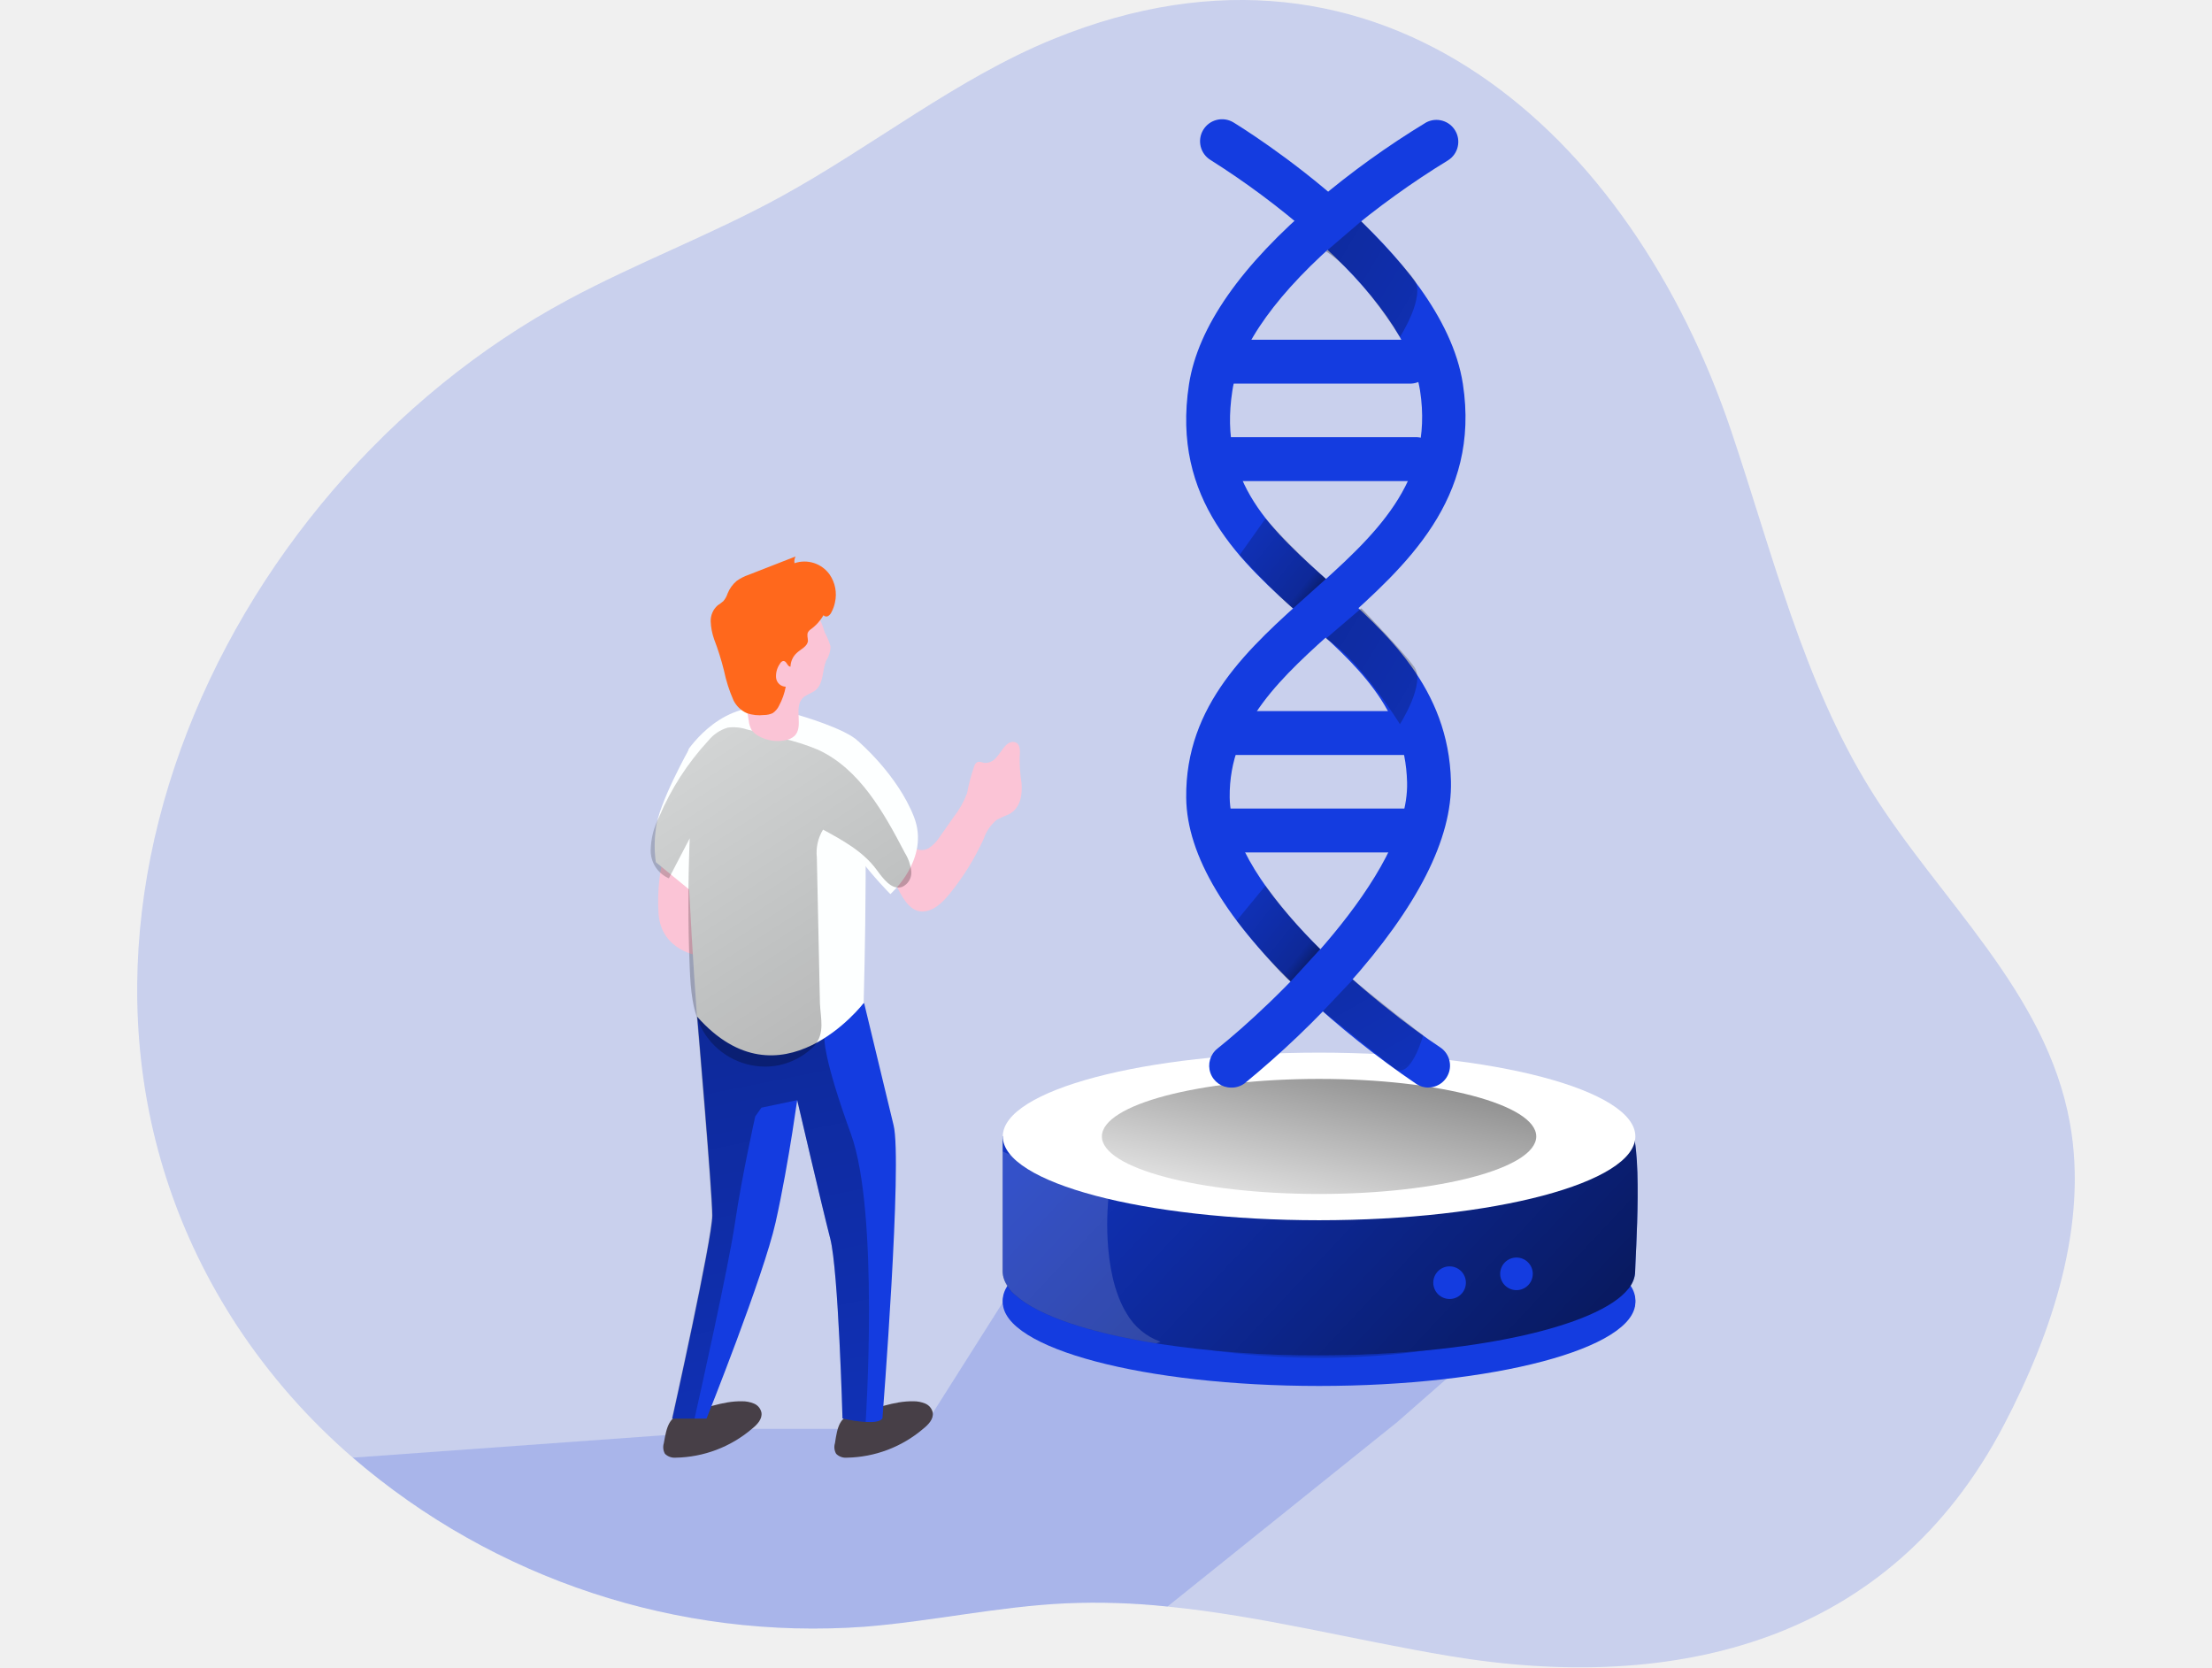
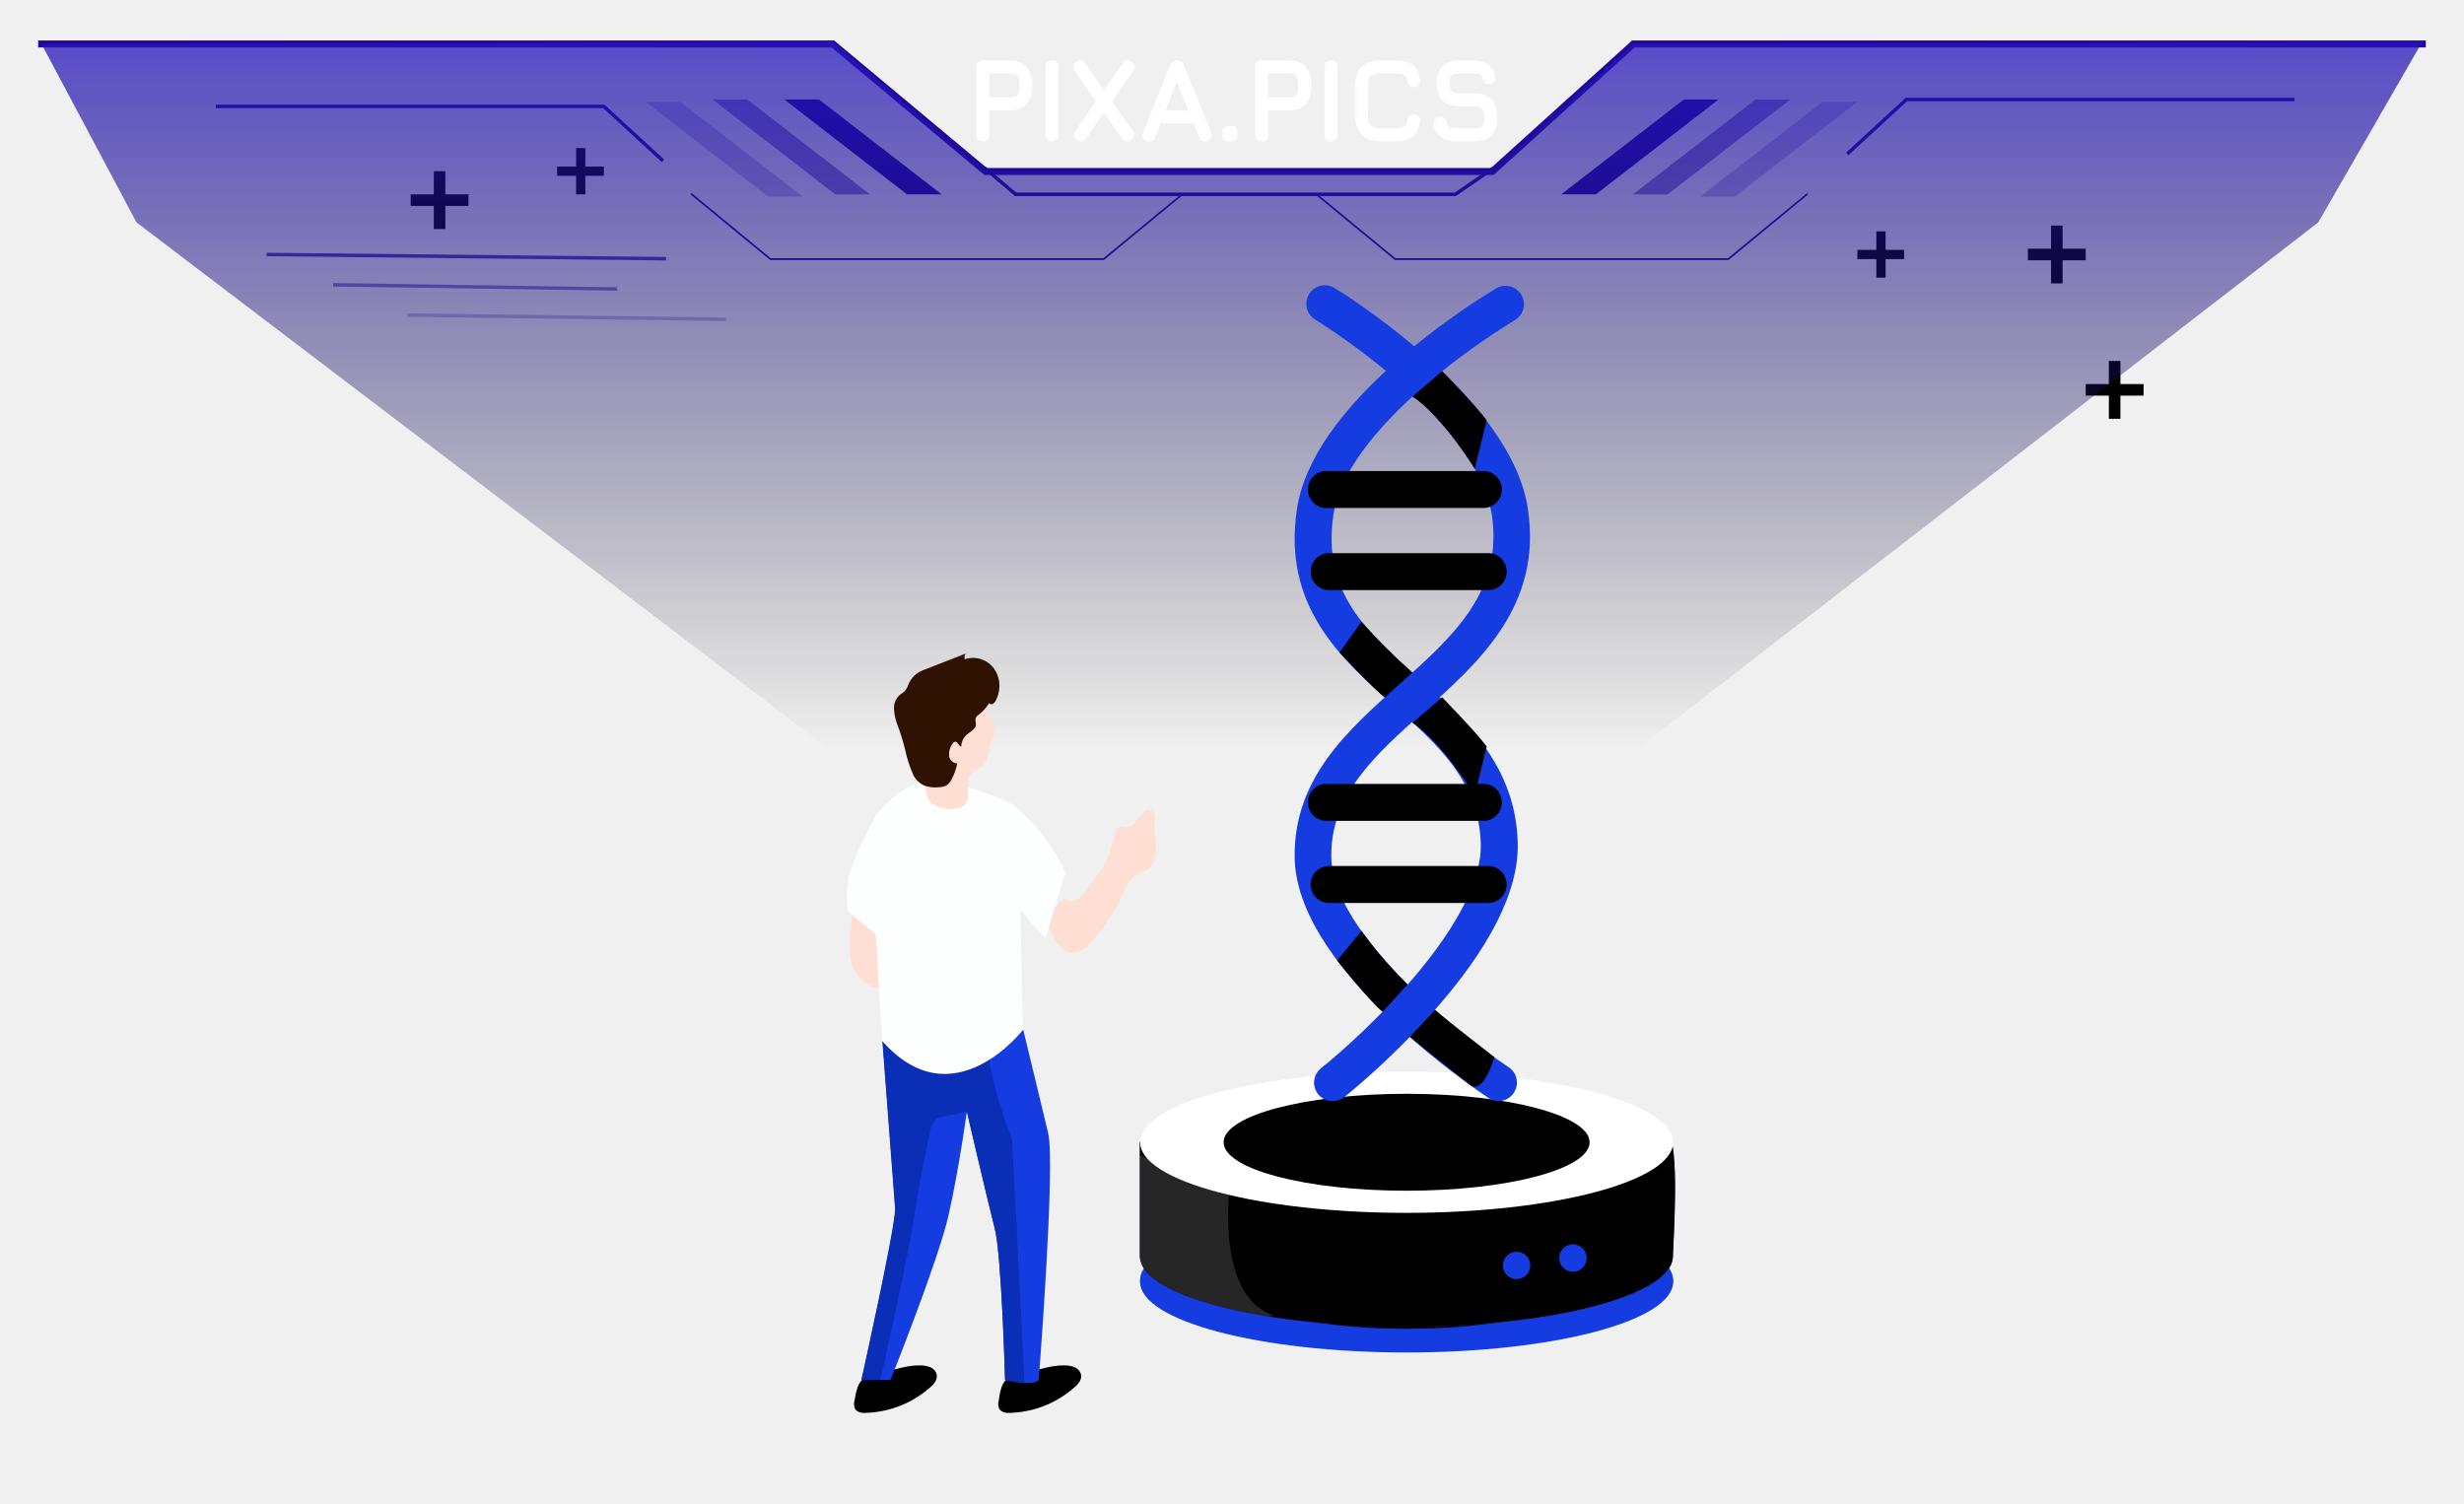
- <svg xmlns="http://www.w3.org/2000/svg" xmlns:xlink="http://www.w3.org/1999/xlink" viewBox="0 0 256.67 220.85" width="406" height="306">
+ <svg xmlns="http://www.w3.org/2000/svg" viewBox="0 0 1065 650" width="1420" height="866.667">
+   <style>.B{fill:#143ce0}.C{stroke-miterlimit:3}.D{stroke:#20079d}.E{stroke-linecap:square}.F{stroke-width:2}</style>
  <defs>
-     <linearGradient id="A" x1="90.18" y1="88.94" x2="129.11" y2="282.42" gradientUnits="userSpaceOnUse">
-       <stop offset=".01" />
-       <stop offset=".13" stop-opacity=".69" />
-       <stop offset=".25" stop-opacity=".32" />
-       <stop offset="1" stop-opacity="0" />
+     <clipPath id="A">
+       <path d="M0 0h1065v650H0z" />
+     </clipPath>
+   </defs>
+   <g clip-path="url(#A)">
+     <mask id="B" x="-200%" y="-200%" width="400%" height="400%">
+       <path d="M-2130-1300h4260v2600h-4260z" fill="#fff" />
+       <path d="M545.34 60.368h0 0q-2.053 0-2.053-2.078h0V28.904h0q0-2.078 2.053-2.078h0 11.438 0q4.473 0 6.856 2.412h0 0q2.383 2.411 2.383 6.938h0v1.484h0q0 4.527-2.383 6.939h0 0q-2.383 2.411-6.856 2.411h0-9.385v11.28h0q0 2.078-2.053 2.078zm2.053-29.387v11.874h9.385 0q2.786 0 3.96-1.188h0 0q1.173-1.187 1.173-4.007h0v-1.484h0q0-2.795-1.173-3.995h0 0q-1.174-1.2-3.96-1.2h0-9.385zm27.911 29.387h0 0q-1.051 0-1.552-.507h0 0q-.501-.508-.501-1.571h0V28.953h0q0-1.088.501-1.583h0 0q.501-.495 1.552-.495h0 0q1.075 0 1.564.495h0 0q.489.495.489 1.583h0V58.29h0q0 1.063-.489 1.571h0 0q-.489.507-1.564.507zm27.862 0H597.3h0q-5.597 0-8.273-2.709h0 0q-2.676-2.709-2.676-8.373h0V37.907h0q0-5.714 2.664-8.422h0 0q2.664-2.709 8.236-2.659h0 5.915 0q4.594 0 7.014 1.917h0 0q2.419 1.917 2.81 6.048h0 0q.147 1.039-.391 1.583h0 0q-.537.544-1.564.544h0 0q-1.857 0-2.15-2.078h0 0q-.245-2.275-1.552-3.067h0 0q-1.308-.792-4.167-.792h0-5.915 0q-2.591-.024-4.069.594h0 0q-1.479.618-2.102 2.14h0 0q-.623 1.521-.623 4.192h0v11.379h0q0 2.647.623 4.156h0 0q.623 1.508 2.114 2.139h0 0q1.491.631 4.106.631h0 5.866 0q2.859 0 4.167-.804h0 0q1.307-.804 1.552-3.055h0 0q.293-2.078 2.15-2.078h0 0q1.027 0 1.564.545h0 0q.538.544.391 1.583h0 0q-.391 4.155-2.81 6.06h0 0q-2.42 1.905-7.014 1.905h0zm33.702 0h-7.038 0q-4.18 0-6.514-1.707h0 0q-2.334-1.707-2.92-5.269h0 0q-.098-1.088.44-1.632h0 0q.537-.545 1.564-.545h0 0q1.026 0 1.503.495h0 0q.476.495.648 1.534h0 0q.366 1.706 1.576 2.337h0 0q1.21.631 3.703.631h0 7.038 0q3.153 0 4.29-1.15h0 0q1.136-1.15 1.136-4.292h0 0q0-3.191-1.173-4.366h0 0q-1.173-1.175-4.253-1.175h0-6.061 0q-4.619 0-6.855-2.288h0 0q-2.236-2.288-2.236-6.963h0 0q0-4.65 2.211-6.901h0 0q2.212-2.251 6.831-2.251h0 5.817 0q3.886 0 6.098 1.608h0 0q2.212 1.607 2.798 4.922h0 0q.147 1.064-.391 1.62h0 0q-.537.557-1.613.557h0 0q-.977 0-1.466-.52h0 0q-.489-.519-.636-1.508h0 0q-.391-1.46-1.49-1.992h0 0q-1.1-.532-3.3-.532h0-5.817 0q-2.932 0-3.934 1.052h0 0q-1.003 1.051-1.003 3.945h0 0q0 2.919 1.027 4.007h0 0q1.026 1.089 3.959 1.089h0 6.061 0q4.815 0 7.173 2.374h0 0q2.359 2.375 2.359 7.322h0 0q0 4.923-2.346 7.26h0 0q-2.347 2.338-7.186 2.338h0zm-212.115 0h0 0q-2.053 0-2.053-2.078h0V28.904h0q0-2.078 2.053-2.078h0 11.438 0q4.472 0 6.855 2.412h0 0q2.383 2.411 2.383 6.938h0v1.484h0q0 4.527-2.383 6.939h0 0q-2.383 2.411-6.855 2.411h0-9.385v11.28h0q0 2.078-2.053 2.078zm2.053-29.387v11.874h9.385 0q2.786 0 3.959-1.188h0 0q1.173-1.187 1.173-4.007h0v-1.484h0q0-2.795-1.173-3.995h0 0q-1.173-1.2-3.959-1.2h0-9.385zm27.911 29.387h0 0q-1.051 0-1.552-.507h0 0q-.501-.508-.501-1.571h0V28.953h0q0-1.088.501-1.583h0 0q.501-.495 1.552-.495h0 0q1.075 0 1.564.495h0 0q.488.495.488 1.583h0V58.29h0q0 1.063-.488 1.571h0 0q-.489.507-1.564.507zm11.34-.446h0 0q-1.638-1.137-.489-2.918h0l8.945-13.358-9.434-13.456h0q-1.1-1.633.538-2.919h0 0q1.686-1.163 2.835.544h0l8.749 12.418L486 27.815h0q1.271-1.657 2.835-.445h0 0q1.662 1.237.489 2.869h0l-9.63 13.556 9.239 13.159h0q1.148 1.707-.538 2.968h0 0q-1.686 1.163-2.835-.544h0l-8.505-12.12-8.114 12.17h0q-1.125 1.607-2.884.494zm29.914.248h0 0q-1.955-.767-1.173-2.721h0l11.634-28.991h0q.733-1.632 2.297-1.632h0 .098 0q1.588.074 2.151 1.632h0l11.829 28.991h0q.782 1.954-1.125 2.721h0 0q-1.93.767-2.688-1.138h0l-2.64-6.481h-15.226l-2.517 6.481h0q-.758 1.929-2.64 1.138zm12.611-26.764l-5.841 14.989h11.927l-6.086-14.989zm23.658 26.962h-1.173 0q-1.955 0-1.955-1.979h0v-1.237h0q0-1.929 1.955-1.929h0 1.173 0q1.858 0 1.858 1.929h0v1.237h0q0 1.979-1.858 1.979h0z" />
+     </mask>
+     <path d="M545.34 60.368h0 0q-2.053 0-2.053-2.078h0V28.904h0q0-2.078 2.053-2.078h0 11.438 0q4.473 0 6.856 2.412h0 0q2.383 2.411 2.383 6.938h0v1.484h0q0 4.527-2.383 6.939h0 0q-2.383 2.411-6.856 2.411h0-9.385v11.28h0q0 2.078-2.053 2.078zm2.053-29.387v11.874h9.385 0q2.786 0 3.96-1.188h0 0q1.173-1.187 1.173-4.007h0v-1.484h0q0-2.795-1.173-3.995h0 0q-1.174-1.2-3.96-1.2h0-9.385zm27.911 29.387h0 0q-1.051 0-1.552-.507h0 0q-.501-.508-.501-1.571h0V28.953h0q0-1.088.501-1.583h0 0q.501-.495 1.552-.495h0 0q1.075 0 1.564.495h0 0q.489.495.489 1.583h0V58.29h0q0 1.063-.489 1.571h0 0q-.489.507-1.564.507zm27.862 0H597.3h0q-5.597 0-8.273-2.709h0 0q-2.676-2.709-2.676-8.373h0V37.907h0q0-5.714 2.664-8.422h0 0q2.664-2.709 8.236-2.659h0 5.915 0q4.594 0 7.014 1.917h0 0q2.419 1.917 2.81 6.048h0 0q.147 1.039-.391 1.583h0 0q-.537.544-1.564.544h0 0q-1.857 0-2.15-2.078h0 0q-.245-2.275-1.552-3.067h0 0q-1.308-.792-4.167-.792h0-5.915 0q-2.591-.024-4.069.594h0 0q-1.479.618-2.102 2.14h0 0q-.623 1.521-.623 4.192h0v11.379h0q0 2.647.623 4.156h0 0q.623 1.508 2.114 2.139h0 0q1.491.631 4.106.631h0 5.866 0q2.859 0 4.167-.804h0 0q1.307-.804 1.552-3.055h0 0q.293-2.078 2.15-2.078h0 0q1.027 0 1.564.545h0 0q.538.544.391 1.583h0 0q-.391 4.155-2.81 6.06h0 0q-2.42 1.905-7.014 1.905h0zm33.702 0h-7.038 0q-4.18 0-6.514-1.707h0 0q-2.334-1.707-2.92-5.269h0 0q-.098-1.088.44-1.632h0 0q.537-.545 1.564-.545h0 0q1.026 0 1.503.495h0 0q.476.495.648 1.534h0 0q.366 1.706 1.576 2.337h0 0q1.21.631 3.703.631h0 7.038 0q3.153 0 4.29-1.15h0 0q1.136-1.15 1.136-4.292h0 0q0-3.191-1.173-4.366h0 0q-1.173-1.175-4.253-1.175h0-6.061 0q-4.619 0-6.855-2.288h0 0q-2.236-2.288-2.236-6.963h0 0q0-4.65 2.211-6.901h0 0q2.212-2.251 6.831-2.251h0 5.817 0q3.886 0 6.098 1.608h0 0q2.212 1.607 2.798 4.922h0 0q.147 1.064-.391 1.62h0 0q-.537.557-1.613.557h0 0q-.977 0-1.466-.52h0 0q-.489-.519-.636-1.508h0 0q-.391-1.46-1.49-1.992h0 0q-1.1-.532-3.3-.532h0-5.817 0q-2.932 0-3.934 1.052h0 0q-1.003 1.051-1.003 3.945h0 0q0 2.919 1.027 4.007h0 0q1.026 1.089 3.959 1.089h0 6.061 0q4.815 0 7.173 2.374h0 0q2.359 2.375 2.359 7.322h0 0q0 4.923-2.346 7.26h0 0q-2.347 2.338-7.186 2.338h0zm-212.115 0h0 0q-2.053 0-2.053-2.078h0V28.904h0q0-2.078 2.053-2.078h0 11.438 0q4.472 0 6.855 2.412h0 0q2.383 2.411 2.383 6.938h0v1.484h0q0 4.527-2.383 6.939h0 0q-2.383 2.411-6.855 2.411h0-9.385v11.28h0q0 2.078-2.053 2.078zm2.053-29.387v11.874h9.385 0q2.786 0 3.959-1.188h0 0q1.173-1.187 1.173-4.007h0v-1.484h0q0-2.795-1.173-3.995h0 0q-1.173-1.2-3.959-1.2h0-9.385zm27.911 29.387h0 0q-1.051 0-1.552-.507h0 0q-.501-.508-.501-1.571h0V28.953h0q0-1.088.501-1.583h0 0q.501-.495 1.552-.495h0 0q1.075 0 1.564.495h0 0q.488.495.488 1.583h0V58.29h0q0 1.063-.488 1.571h0 0q-.489.507-1.564.507zm11.34-.446h0 0q-1.638-1.137-.489-2.918h0l8.945-13.358-9.434-13.456h0q-1.1-1.633.538-2.919h0 0q1.686-1.163 2.835.544h0l8.749 12.418L486 27.815h0q1.271-1.657 2.835-.445h0 0q1.662 1.237.489 2.869h0l-9.63 13.556 9.239 13.159h0q1.148 1.707-.538 2.968h0 0q-1.686 1.163-2.835-.544h0l-8.505-12.12-8.114 12.17h0q-1.125 1.607-2.884.494zm29.914.248h0 0q-1.955-.767-1.173-2.721h0l11.634-28.991h0q.733-1.632 2.297-1.632h0 .098 0q1.588.074 2.151 1.632h0l11.829 28.991h0q.782 1.954-1.125 2.721h0 0q-1.93.767-2.688-1.138h0l-2.64-6.481h-15.226l-2.517 6.481h0q-.758 1.929-2.64 1.138zm12.611-26.764l-5.841 14.989h11.927l-6.086-14.989zm23.658 26.962h-1.173 0q-1.955 0-1.955-1.979h0v-1.237h0q0-1.929 1.955-1.929h0 1.173 0q1.858 0 1.858 1.929h0v1.237h0q0 1.979-1.858 1.979h0z" fill="#fff" />
+     <g class="C F">
+       <path d="M545.34 60.368h0 0q-2.053 0-2.053-2.078h0V28.904h0q0-2.078 2.053-2.078h0 11.438 0q4.473 0 6.856 2.412h0 0q2.383 2.411 2.383 6.938h0v1.484h0q0 4.527-2.383 6.939h0 0q-2.383 2.411-6.856 2.411h0-9.385v11.28h0q0 2.078-2.053 2.078zm2.053-29.387v11.874h9.385 0q2.786 0 3.96-1.188h0 0q1.173-1.187 1.173-4.007h0v-1.484h0q0-2.795-1.173-3.995h0 0q-1.174-1.2-3.96-1.2h0-9.385zm27.911 29.387h0 0q-1.051 0-1.552-.507h0 0q-.501-.508-.501-1.571h0V28.953h0q0-1.088.501-1.583h0 0q.501-.495 1.552-.495h0 0q1.075 0 1.564.495h0 0q.489.495.489 1.583h0V58.29h0q0 1.063-.489 1.571h0 0q-.489.507-1.564.507zm27.862 0H597.3h0q-5.597 0-8.273-2.709h0 0q-2.676-2.709-2.676-8.373h0V37.907h0q0-5.714 2.664-8.422h0 0q2.664-2.709 8.236-2.659h0 5.915 0q4.594 0 7.014 1.917h0 0q2.419 1.917 2.81 6.048h0 0q.147 1.039-.391 1.583h0 0q-.537.544-1.564.544h0 0q-1.857 0-2.15-2.078h0 0q-.245-2.275-1.552-3.067h0 0q-1.308-.792-4.167-.792h0-5.915 0q-2.591-.024-4.069.594h0 0q-1.479.618-2.102 2.14h0 0q-.623 1.521-.623 4.192h0v11.379h0q0 2.647.623 4.156h0 0q.623 1.508 2.114 2.139h0 0q1.491.631 4.106.631h0 5.866 0q2.859 0 4.167-.804h0 0q1.307-.804 1.552-3.055h0 0q.293-2.078 2.15-2.078h0 0q1.027 0 1.564.545h0 0q.538.544.391 1.583h0 0q-.391 4.155-2.81 6.06h0 0q-2.42 1.905-7.014 1.905h0zm33.702 0h-7.038 0q-4.18 0-6.514-1.707h0 0q-2.334-1.707-2.92-5.269h0 0q-.098-1.088.44-1.632h0 0q.537-.545 1.564-.545h0 0q1.026 0 1.503.495h0 0q.476.495.648 1.534h0 0q.366 1.706 1.576 2.337h0 0q1.21.631 3.703.631h0 7.038 0q3.153 0 4.29-1.15h0 0q1.136-1.15 1.136-4.292h0 0q0-3.191-1.173-4.366h0 0q-1.173-1.175-4.253-1.175h0-6.061 0q-4.619 0-6.855-2.288h0 0q-2.236-2.288-2.236-6.963h0 0q0-4.65 2.211-6.901h0 0q2.212-2.251 6.831-2.251h0 5.817 0q3.886 0 6.098 1.608h0 0q2.212 1.607 2.798 4.922h0 0q.147 1.064-.391 1.62h0 0q-.537.557-1.613.557h0 0q-.977 0-1.466-.52h0 0q-.489-.519-.636-1.508h0 0q-.391-1.46-1.49-1.992h0 0q-1.1-.532-3.3-.532h0-5.817 0q-2.932 0-3.934 1.052h0 0q-1.003 1.051-1.003 3.945h0 0q0 2.919 1.027 4.007h0 0q1.026 1.089 3.959 1.089h0 6.061 0q4.815 0 7.173 2.374h0 0q2.359 2.375 2.359 7.322h0 0q0 4.923-2.346 7.26h0 0q-2.347 2.338-7.186 2.338h0zm-212.115 0h0 0q-2.053 0-2.053-2.078h0V28.904h0q0-2.078 2.053-2.078h0 11.438 0q4.472 0 6.855 2.412h0 0q2.383 2.411 2.383 6.938h0v1.484h0q0 4.527-2.383 6.939h0 0q-2.383 2.411-6.855 2.411h0-9.385v11.28h0q0 2.078-2.053 2.078zm2.053-29.387v11.874h9.385 0q2.786 0 3.959-1.188h0 0q1.173-1.187 1.173-4.007h0v-1.484h0q0-2.795-1.173-3.995h0 0q-1.173-1.2-3.959-1.2h0-9.385zm27.911 29.387h0 0q-1.051 0-1.552-.507h0 0q-.501-.508-.501-1.571h0V28.953h0q0-1.088.501-1.583h0 0q.501-.495 1.552-.495h0 0q1.075 0 1.564.495h0 0q.488.495.488 1.583h0V58.29h0q0 1.063-.488 1.571h0 0q-.489.507-1.564.507zm11.34-.446h0 0q-1.638-1.137-.489-2.918h0l8.945-13.358-9.434-13.456h0q-1.1-1.633.538-2.919h0 0q1.686-1.163 2.835.544h0l8.749 12.418L486 27.815h0q1.271-1.657 2.835-.445h0 0q1.662 1.237.489 2.869h0l-9.63 13.556 9.239 13.159h0q1.148 1.707-.538 2.968h0 0q-1.686 1.163-2.835-.544h0l-8.505-12.12-8.114 12.17h0q-1.125 1.607-2.884.494zm29.914.248h0 0q-1.955-.767-1.173-2.721h0l11.634-28.991h0q.733-1.632 2.297-1.632h0 .098 0q1.588.074 2.151 1.632h0l11.829 28.991h0q.782 1.954-1.125 2.721h0 0q-1.93.767-2.688-1.138h0l-2.64-6.481h-15.226l-2.517 6.481h0q-.758 1.929-2.64 1.138zm12.611-26.764l-5.841 14.989h11.927l-6.086-14.989zm23.658 26.962h-1.173 0q-1.955 0-1.955-1.979h0v-1.237h0q0-1.929 1.955-1.929h0 1.173 0q1.858 0 1.858 1.929h0v1.237h0q0 1.979-1.858 1.979h0z" mask="url(#B)" vector-effect="non-scaling-stroke" stroke="#fff" />
+       <g class="D E">
+         <path vector-effect="non-scaling-stroke" stroke-opacity=".25" d="M177 136.194L313 138" />
+         <path vector-effect="non-scaling-stroke" stroke-opacity=".5" d="M144.751 123.097L266 124.903" />
+         <path vector-effect="non-scaling-stroke" stroke-opacity=".75" d="M116 110l171.143 1.806" />
+       </g>
+     </g>
+     <g fill="none" class="C D E">
+       <path d="M781 84l-34 28H603l-34-28m-270 0l34 28h144l34-28" vector-effect="non-scaling-stroke" />
+       <g class="F">
+         <path d="M799 66l25-23h167M286 69l-25-23H94" vector-effect="non-scaling-stroke" />
+       </g>
+     </g>
+     <path d="M249 64v8h-8.2v4h8.2v8h4v-8h8v-4h-8v-8h-4zm562 36v8h-8.2v4h8.2v8h4v-8h8v-4h-8v-8h-4zm100.5 56v10h-10v5h10v10h5v-10h10v-5h-10v-10h-5zm-724-82v10h-10v5h10v10h5V89h10v-5h-10V74h-5zm699 23.5v10h-10v5h10v10h5v-10h10v-5h-10v-10h-5z" />
+     <g fill="#20079d">
+       <path d="M773.8 43l-53 41h-15l53-41h15z" fill-opacity=".5" />
+       <path d="M742.8 43l-53 41h-15l53-41h15z" />
+       <path d="M802.8 44l-53 41h-15l53-41h15z" fill-opacity=".25" />
+       <path d="M308 43l53 41h15l-53-41h-15z" fill-opacity=".5" />
+       <path d="M339 43l53 41h15l-53-41h-15z" />
+       <path d="M279 44l53 41h15l-53-41h-15z" fill-opacity=".25" />
+     </g>
+     <g fill="none" class="C D E">
+       <path d="M18 19h342l66 55.118h219L706 19h341" vector-effect="non-scaling-stroke" stroke-width="4" />
+       <path d="M426 73l13 11h190l16-11" vector-effect="non-scaling-stroke" class="F" />
+     </g>
+     <linearGradient id="C" x1="532.5" y1="18" x2="532.5" y2="325" gradientUnits="userSpaceOnUse">
+       <stop offset="0%" stop-opacity=".75" stop-color="#2615bd" />
+       <stop offset="100%" stop-opacity="0" stop-color="#000" />
    </linearGradient>
-     <linearGradient id="B" x1="152.16" y1="190.51" x2="61.46" y2="50.37" xlink:href="#A" />
-     <linearGradient id="C" x1="166.4" y1="127.83" x2="152.75" y2="189.72" gradientUnits="userSpaceOnUse">
-       <stop offset="0" />
-       <stop offset="1" stop-opacity="0" />
+     <path d="M59 96.125L18 19.1 360 18l66 56.118h219L706 19.1l341-1.1-45 78.125L706 325H360L59 96.125z" fill="url(#C)" />
+     <path d="M369.336 605.423c-.399 1.294-.25 2.695.412 3.876a5.03 5.03 0 0 0 3.904 1.402c10.193-.177 20.008-3.889 27.767-10.502 1.897-1.512 3.877-3.574 3.465-5.965-.326-1.469-1.355-2.682-2.75-3.245-1.368-.562-2.836-.843-4.316-.824-7.34-.138-13.746 2.914-20.702 4.233-5.938 1.018-6.735 5.087-7.78 11.025h0zm62.325 0c-.404 1.297-.244 2.703.44 3.876a4.92 4.92 0 0 0 3.876 1.402 43.98 43.98 0 0 0 27.795-10.502c1.897-1.512 3.904-3.574 3.492-5.965a4.59 4.59 0 0 0-2.749-3.245 10.84 10.84 0 0 0-4.289-.824c-7.341-.138-13.746 2.914-20.73 4.233-6.24 1.018-6.928 5.087-7.835 11.025h0z" />
+     <path d="M448.954 596.405c-.825 1.238-3.354 1.458-6.103 1.293h-.193a54.62 54.62 0 0 1-8.248-1.293s-1.484-53.94-4.453-65.432-12.042-50.476-12.042-50.476l-1.815 11.987c-1.429 8.99-3.601 21.609-6.048 32.496-4.344 19.465-25.155 71.48-25.155 71.48h-12.482s14.598-65.432 14.598-73.927l-5.498-72.442 10.997-.88 49.789-3.986 10.694 44.345c3.327 13.004-4.041 106.835-4.041 106.835z" class="B" />
+     <path d="M442.851 597.698h-.193a54.62 54.62 0 0 1-8.248-1.293s-1.484-53.94-4.453-65.432-12.042-50.476-12.042-50.476l-13.031 2.75-2.255 3.189s-4.893 21.774-7.395 38.902c-2.282 15.533-12.784 62.627-14.709 71.122h-8.247s14.598-65.432 14.598-73.927l-5.498-72.442 10.996-.88 35.466 8.77s-.715 6.351 9.65 34.888l5.361 104.829h0z" fill="#0b2eb7" />
+     <path d="M459.951 388.205c1.637 1.408 3.985 1.629 5.856.55 1.666-1.117 3.072-2.58 4.124-4.289l4.921-7.01c2.064-2.635 3.723-5.563 4.921-8.688a63.22 63.22 0 0 1 2.749-10.254 2.31 2.31 0 0 1 .962-1.073c.77-.357 1.622 0 2.447.248 1.74.139 3.434-.604 4.509-1.98 1.155-1.292 1.979-2.749 3.162-4.096s2.749-2.034 4.178-1.21 1.32 3.299 1.155 5.169c-.054 3.12.167 6.239.66 9.32.385 4.399-.302 9.32-4.674 11.547-1.482.58-2.933 1.241-4.344 1.979-2.203 1.829-3.851 4.239-4.756 6.956a92.33 92.33 0 0 1-12.371 19.959c-2.585 3.189-5.884 6.433-9.98 6.488-5.031 0-7.753-6.185-9.732-9.952-.506-.841-.834-1.776-.963-2.749a5.88 5.88 0 0 1 .578-2.749 28.88 28.88 0 0 1 6.598-8.166h0zm-89.79 0c-2.347 7.894-3.278 16.141-2.75 24.359.963 13.746 14.819 15.368 14.819 15.368l2.749-35.025-14.818-4.702z" fill="#ffded3" />
+     <g fill="#fdffff">
+       <path d="M418.41 340.286s17.32 4.949 21.801 9.595q0 0 .728 36.571 1.169 58.718 1.169 58.718s-30.241 39.341-60.703 4.866c0 0-6.763-92.54-2.749-97.791s17.952-21.526 39.754-11.959h0z" />
+       <path d="M378.766 352.245s-11.602 20.592-12.344 29.61a42.74 42.74 0 0 0 0 11.986l12.344 10.118v-51.714zm61.445-2.364s14.241 12.097 20.235 27.492l-8.605 28.098s-25.321-25.101-21.829-38.957c0 0 6.46-16.386 10.199-16.633z" />
+     </g>
+     <path d="M428.445 320.492c-1.458 3.574-.88 8.247-3.822 10.694-1.43 1.182-3.464 1.595-4.756 2.942-3.354 3.546.522 10.419-2.942 13.746a6.55 6.55 0 0 1-3.354 1.567c-3.228.659-6.585.163-9.485-1.402a7.32 7.32 0 0 1-2.749-2.282 8.81 8.81 0 0 1-1.072-3.436l-2.557-15.204c-.976-4.771-.976-9.69 0-14.461a18.5 18.5 0 0 1 10.997-12.371c4.921-1.925 13.169-1.732 16.495 3.216 1.154 2.131 2.076 4.38 2.75 6.708a24.47 24.47 0 0 1 2.117 5.141c-.054 1.831-.615 3.612-1.622 5.142h0z" fill="#ffded3" />
+     <path d="M431.661 299.267c-.242 1.209-.659 2.376-1.237 3.464-.254.593-.674 1.099-1.21 1.458a1.32 1.32 0 0 1-1.732-.275 16.5 16.5 0 0 1-4.838 5.278 2.75 2.75 0 0 0-.825.962c-.44.963 0 2.09 0 3.135-.22 1.979-2.447 2.914-3.932 4.233a7.04 7.04 0 0 0-2.419 5.141c-1.127 0-1.374-2.034-2.502-2.089-.632 0-1.099.55-1.402 1.1a7.72 7.72 0 0 0-1.347 5.031 3.63 3.63 0 0 0 3.519 3.244c-.445 2.403-1.261 4.721-2.419 6.873-.51 1.115-1.319 2.067-2.337 2.749-.999.464-2.088.699-3.189.688a14.19 14.19 0 0 1-6.186-.66c-2.104-.936-3.822-2.567-4.866-4.619a54.98 54.98 0 0 1-3.519-10.997c-.951-3.826-2.136-7.59-3.547-11.272-.748-2.095-1.175-4.292-1.264-6.516a7.48 7.48 0 0 1 2.556-5.883c.712-.457 1.392-.962 2.035-1.512.694-.803 1.218-1.738 1.539-2.749a11.63 11.63 0 0 1 3.382-4.674 17.06 17.06 0 0 1 4.289-2.172l17.1-6.68a3.96 3.96 0 0 0-.385 2.446c4.684-1.599 9.864.053 12.757 4.069 2.069 2.979 2.787 6.692 1.979 10.227z" fill="#2f1202" />
+     <ellipse vector-effect="non-scaling-stroke" cx="607.97" cy="554.067" rx="115.193" ry="30.517" class="B" />
+     <linearGradient id="D" x1=".671" y1="-2.43" x2=".434" y2="-1.354" gradientTransform="matrix(158.191,0,0,41.898,528.874,533.118)" gradientUnits="userSpaceOnUse">
+       <stop offset="0%" stop-color="#000" />
    </linearGradient>
-     <linearGradient id="D" y1="127.58" y2="189.47" xlink:href="#C" />
-     <linearGradient id="E" x1="259.89" y1="239.21" x2="139.64" y2="126.52" xlink:href="#C" />
-     <linearGradient id="F" y1="105.88" y2="167.76" xlink:href="#C" />
-     <linearGradient id="G" x1="157.77" y1="23.69" x2="232.9" y2="68.46" xlink:href="#A" />
-     <linearGradient id="H" x1="185.35" y1="87.68" x2="160.96" y2="68.21" xlink:href="#A" />
-     <linearGradient id="I" x1="157.77" y1="74.97" x2="232.9" y2="119.74" xlink:href="#A" />
-     <linearGradient id="J" x1="-3198.84" y1="3408.53" x2="-3126.43" y2="3451.67" gradientTransform="matrix(-0.02, 1, 1, 0.02, -3306.3, 3234.86)" xlink:href="#A" />
-     <linearGradient id="K" x1="184.74" y1="136.35" x2="160.84" y2="117.27" xlink:href="#A" />
-     <path id="L" d="M168.79 50.81h-25a2.91 2.91 0 0 1 0-5.81h25a2.91 2.91 0 0 1 0 5.81z" />
-     <path id="M" d="M169.55 63.72h-25a2.91 2.91 0 0 1-2.662-4.409 2.91 2.91 0 0 1 2.662-1.401h25a2.91 2.91 0 0 1 0 5.81z" />
-   </defs>
-   <g fill="#143ce0">
-     <path d="M247.24 188.83c-15 28.59-43.24 35.56-73.48 30.51-12.43-2.08-24.79-5.3-37.28-6.54a91 91 0 0 0-13.42-.43c-8.95.41-17.76 2.39-26.68 3.1a93.62 93.62 0 0 1-67.82-22.39 84.44 84.44 0 0 1-15.3-17.41c-31.38-47.85-3.17-110.73 43.78-135.95 9.18-4.93 18.9-8.58 28.05-13.57 12.27-6.7 23.48-15.78 36.32-21 43.55-17.71 76.56 12.86 89.73 51.89 5.47 16.22 9.6 33.28 18.49 47.59 9.12 14.68 23.26 26.68 26.4 44.16 2.4 13.39-2.27 27.6-8.79 40.04z" opacity=".18" />
-     <path d="M185.32 172.23l-18.39 16.12-30.45 24.45a91 91 0 0 0-13.42-.43c-8.95.41-17.76 2.39-26.68 3.1a93.62 93.62 0 0 1-67.82-22.39l52.87-3.82h22.63l10.6-16.74z" opacity=".18" />
-   </g>
-   <path d="M69.76 191.16a1.8 1.8 0 0 0 .15 1.41 1.83 1.83 0 0 0 1.42.51 16 16 0 0 0 10.1-3.82c.69-.55 1.41-1.3 1.26-2.17a1.66 1.66 0 0 0-1-1.18 4 4 0 0 0-1.57-.3c-2.67-.05-5 1.06-7.53 1.54-2.16.37-2.45 1.85-2.83 4.01zm22.67 0a1.76 1.76 0 0 0 .16 1.41 1.79 1.79 0 0 0 1.41.51 16 16 0 0 0 10.11-3.82c.69-.55 1.42-1.3 1.27-2.17a1.67 1.67 0 0 0-1-1.18 3.94 3.94 0 0 0-1.56-.3c-2.67-.05-5 1.06-7.54 1.54-2.27.37-2.52 1.85-2.85 4.01z" fill="#473f47" />
-   <path d="M98.72 187.88c-.3.45-1.22.53-2.22.47h-.07a19.84 19.84 0 0 1-3-.47c0 0-.54-19.62-1.62-23.8s-4.38-18.36-4.38-18.36l-.66 4.36c-.52 3.27-1.31 7.86-2.2 11.82-1.58 7.08-9.15 26-9.15 26h-4.54s5.31-23.8 5.31-26.89-2-26.35-2-26.35l4-.32 18.11-1.45 3.89 16.13c1.21 4.73-1.47 38.86-1.47 38.86z" fill="#143ce0" />
-   <path d="M121.07 193.83H121a19.84 19.84 0 0 1-3-.47c0 0-.54-19.62-1.62-23.8S112 151.2 112 151.2l-4.74 1-.82 1.16s-1.78 7.92-2.69 14.15c-.83 5.65-4.65 22.78-5.35 25.87h-3s5.31-23.8 5.31-26.89-2-26.35-2-26.35l4-.32 12.9 3.19s-.26 2.31 3.51 12.69 1.95 38.13 1.95 38.13z" transform="translate(-24.57 -5.48)" fill="url(#A)" />
-   <path d="M102.72 112.15a1.85 1.85 0 0 0 2.13.2 5.09 5.09 0 0 0 1.5-1.56l1.79-2.55a12.21 12.21 0 0 0 1.79-3.16 23 23 0 0 1 1-3.73.84.84 0 0 1 .35-.39c.28-.13.59 0 .89.09a1.89 1.89 0 0 0 1.64-.72c.42-.47.72-1 1.15-1.49s1-.74 1.52-.44.48 1.2.42 1.88a19.33 19.33 0 0 0 .24 3.39c.14 1.6-.11 3.39-1.7 4.2a16 16 0 0 0-1.58.72 5.58 5.58 0 0 0-1.73 2.53 33.58 33.58 0 0 1-4.5 7.26c-.94 1.16-2.14 2.34-3.63 2.36-1.83 0-2.82-2.25-3.54-3.62a2.6 2.6 0 0 1-.35-1 2.14 2.14 0 0 1 .21-1 10.51 10.51 0 0 1 2.4-2.97zm-32.66 0a25.38 25.38 0 0 0-1 8.86c.35 5 5.39 5.59 5.39 5.59l1-12.74z" fill="#fbc4d6" />
-   <g fill="#fdffff">
-     <path d="M87.61 94.72s6.3 1.8 7.93 3.49.69 34.66.69 34.66-11 14.31-22.08 1.77c0 0-2.46-33.66-1-35.57s6.53-7.83 14.46-4.35z" />
-     <path d="M73.19 99.07s-4.22 7.49-4.49 10.77a15.57 15.57 0 0 0 0 4.36l4.49 3.68zm22.35-.86s5.18 4.4 7.36 10-3.13 10.22-3.13 10.22-9.21-9.13-7.94-14.17 2.35-5.96 3.71-6.05z" />
-   </g>
-   <path d="M114.6 119.06a5.88 5.88 0 0 1 .82-3.69c2.61 1.41 5.31 2.9 7.07 5.28.88 1.19 2 2.78 3.4 2.31a2.06 2.06 0 0 0 1.22-2.09 5.91 5.91 0 0 0-.86-2.44c-2.8-5.37-6-11.1-11.47-13.63a28 28 0 0 0-4.83-1.53l-4.62-1.17a5.65 5.65 0 0 0-2.54-.24 5.2 5.2 0 0 0-2.56 1.72 34.74 34.74 0 0 0-6.51 10.08 10 10 0 0 0-1.13 4.5 4 4 0 0 0 2.41 3.66l2.76-5.3q-.35 8.6 0 17.19c.13 2.88.34 5.87 1.79 8.37a9.57 9.57 0 0 0 8.17 4.68 9.14 9.14 0 0 0 6.58-2.79c1.38-1.67.81-3.52.71-5.57l-.41-19.34z" transform="translate(-24.57 -5.48)" fill="url(#B)" />
-   <path d="M91.26 87.52c-.53 1.3-.32 3-1.39 3.89-.52.43-1.26.58-1.73 1.07-1.22 1.29.19 3.79-1.07 5a2.38 2.38 0 0 1-1.22.57 5.11 5.11 0 0 1-3.45-.51 2.66 2.66 0 0 1-1-.83 3.21 3.21 0 0 1-.39-1.25l-.93-5.53a13.12 13.12 0 0 1 0-5.26 6.73 6.73 0 0 1 4-4.5c1.79-.7 4.79-.63 6 1.17a12.32 12.32 0 0 1 1 2.44 8.88 8.88 0 0 1 .77 1.87 3.59 3.59 0 0 1-.59 1.87z" fill="#fbc4d6" />
-   <path d="M92.43 79.8a4.62 4.62 0 0 1-.45 1.26 1.21 1.21 0 0 1-.44.53.48.48 0 0 1-.63-.1 6 6 0 0 1-1.76 1.92 1 1 0 0 0-.3.35c-.16.35 0 .76 0 1.14-.08.72-.89 1.06-1.43 1.54a2.56 2.56 0 0 0-.88 1.87c-.41 0-.5-.74-.91-.76-.23 0-.4.2-.51.4a2.81 2.81 0 0 0-.49 1.83 1.32 1.32 0 0 0 1.28 1.18 8.56 8.56 0 0 1-.88 2.5 2.41 2.41 0 0 1-.85 1 2.69 2.69 0 0 1-1.16.25 5.16 5.16 0 0 1-2.25-.24A3.65 3.65 0 0 1 79 92.79a20 20 0 0 1-1.28-4 35.16 35.16 0 0 0-1.29-4.1 8 8 0 0 1-.46-2.37 2.72 2.72 0 0 1 .93-2.14 6.76 6.76 0 0 0 .74-.55 2.85 2.85 0 0 0 .56-1 4.23 4.23 0 0 1 1.23-1.7 6.19 6.19 0 0 1 1.56-.79l6.22-2.43a1.44 1.44 0 0 0-.14.89 4.09 4.09 0 0 1 4.64 1.48 4.69 4.69 0 0 1 .72 3.72z" fill="#ff681c" />
-   <ellipse cx="156.56" cy="172.48" rx="41.9" ry="11.1" fill="#143ce0" />
-   <ellipse cx="156.56" cy="172.48" rx="28.77" ry="7.62" fill="url(#C)" />
-   <ellipse cx="156.56" cy="172.23" rx="41.9" ry="11.1" fill="#143ce0" />
-   <ellipse cx="156.56" cy="172.23" rx="28.77" ry="7.62" fill="url(#D)" />
-   <path d="M198.43 168.42c0 6.1-18.74 11.1-41.88 11.1s-41.9-5-41.9-11.13v-17.87c7-3.58 25.67 6.8 41.9 6.8 17.33 0 34.59-12.32 40.95-8.34 2.12 1.34.93 17.91.93 19.44z" fill="#143ce0" />
-   <path d="M223 173.9a3.72 3.72 0 0 1-.92 2.32c-4 5-20.82 8.79-41 8.79a138.32 138.32 0 0 1-21.56-1.59c-8.81-1.39-15.5-3.63-18.54-6.29a4.58 4.58 0 0 1-1.75-2.78 2 2 0 0 1-.05-.42V156c7-3.59 25.67 6.79 41.9 6.79 17.33 0 34.6-12.32 41-8.34 2.11 1.35.92 17.92.92 19.45z" transform="translate(-24.57 -5.48)" fill="url(#E)" />
-   <ellipse cx="156.56" cy="150.53" rx="41.9" ry="11.1" fill="#fff" />
-   <ellipse cx="156.56" cy="150.53" rx="28.77" ry="7.62" fill="url(#F)" />
-   <path d="M135.56 177.72l-.57.22c-8.81-1.39-15.5-3.63-18.54-6.29a4.58 4.58 0 0 1-1.75-2.78 2 2 0 0 1-.05-.42v-15.93l14 6.29s-1.07 9.5 2.43 15.19a8.43 8.43 0 0 0 4.48 3.72z" fill="#fff" opacity=".15" />
-   <g fill="#143ce0">
-     <path d="M144.91 144.06a2.9 2.9 0 0 1-1.81-5.17c7.09-5.65 25.43-23 25.12-35.25-.24-9.83-6.79-15.68-13.79-21.88-8.19-7.27-17.46-15.52-15.1-30.86 1.17-7.57 6.87-15.74 16.95-24.28a113.74 113.74 0 0 1 14.46-10.4 2.9 2.9 0 0 1 2.93 5 111.57 111.57 0 0 0-13.7 9.87c-8.81 7.49-14 14.64-14.9 20.69-1.88 12.21 5.12 18.43 13.22 25.63 7.23 6.43 15.43 13.73 15.74 26.07.19 7.58-4.42 16.65-13.7 27a125.06 125.06 0 0 1-13.61 13 2.85 2.85 0 0 1-1.81.58z" />
-     <path d="M171.04 144.06a2.84 2.84 0 0 1-1.59-.48 123.2 123.2 0 0 1-14.92-11.9c-10.25-9.62-15.49-18.37-15.57-26-.14-12.36 8.29-19.88 16.47-27.16 8.42-7.52 16.38-14.61 14.51-26.76-.96-6.06-5.95-13.24-14.51-20.7a107.14 107.14 0 0 0-13.22-9.85c-1.381-.828-1.828-2.619-1-4s2.619-1.828 4-1c1.13.69 27.68 17 30.4 34.64 2.35 15.27-7.6 24.15-16.39 32-7.51 6.71-14.61 13-14.5 22.75.13 12.19 20.16 28 27.87 33.12a2.9 2.9 0 0 1-1.6 5.33z" />
-     <use xlink:href="#L" />
-     <use xlink:href="#M" />
-     <use xlink:href="#L" y="49.19" />
-     <use xlink:href="#M" y="49.19" />
-   </g>
-   <g transform="translate(-24.57 -5.48)">
-     <path d="M182.05 38.78l4.67-4s5.4 5.54 7 7.73-1.88 7.61-1.88 7.61-5.19-8.43-9.79-11.34z" fill="url(#G)" />
-     <path d="M177.68 86.07l4.35-3.9a99.63 99.63 0 0 1-8-8L170.6 79s5 5.42 7.08 7.07z" fill="url(#H)" />
-     <path d="M182.05 90.06l4.67-4s5.4 5.54 7 7.73-1.88 7.61-1.88 7.61-5.19-8.4-9.79-11.34z" fill="url(#I)" />
-     <path d="M185.63 135.21l-4 4.22 9.47 7.57c2.16 1.62 3.82-4.38 3.82-4.38s-7.29-5.62-9.29-7.41z" fill="url(#J)" />
-     <path d="M177.36 135.49l3.92-4.29a66.79 66.79 0 0 1-7.24-8.42l-3.83 4.65s5.07 6.41 7.15 8.06z" fill="url(#K)" />
-   </g>
-   <g fill="#143ce0">
-     <circle cx="173.85" cy="169.9" r="2.16" />
-     <circle cx="182.71" cy="168.73" r="2.16" />
+     <ellipse vector-effect="non-scaling-stroke" cx="607.97" cy="554.067" rx="79.096" ry="20.949" fill="url(#D)" />
+     <ellipse vector-effect="non-scaling-stroke" cx="607.97" cy="553.38" rx="115.193" ry="30.517" class="B" />
+     <linearGradient id="E" x1="528.874" y1="553.38" x2="528.874" y2="595.278" gradientUnits="userSpaceOnUse">
+       <stop offset="100%" stop-color="#000" />
+     </linearGradient>
+     <ellipse vector-effect="non-scaling-stroke" cx="607.97" cy="553.38" rx="79.096" ry="20.949" fill="url(#E)" />
+     <path d="M723.081 542.905c0 16.771-51.521 30.517-115.138 30.517s-115.194-13.746-115.194-30.599v-49.129c19.245-9.843 70.573 18.695 115.194 18.695 47.644 0 95.096-33.871 112.581-22.929 5.828 3.684 2.557 49.239 2.557 53.445z" class="B" />
+     <linearGradient id="F" x1="0" y1=".5" x2=".944" y2=".83" gradientTransform="matrix(231.361,0,0,86.198,492.639,487.256)" gradientUnits="userSpaceOnUse">
+       <stop offset="100%" stop-color="#000" />
+     </linearGradient>
+     <path d="M723.081 542.905c-.084 2.354-.977 4.607-2.53 6.378-10.996 13.747-57.239 24.166-112.718 24.166a380.24 380.24 0 0 1-59.274-4.371c-24.221-3.821-42.613-9.98-50.971-17.293-2.494-1.865-4.208-4.588-4.811-7.643-.087-.379-.133-.766-.138-1.154v-49.294c19.245-9.87 70.573 18.667 115.194 18.667 47.644 0 95.123-33.871 112.718-22.929 5.801 3.712 2.53 49.267 2.53 53.473h0z" fill="url(#F)" />
+     <ellipse vector-effect="non-scaling-stroke" cx="607.97" cy="493.721" rx="115.193" ry="30.517" fill="#fff" />
+     <linearGradient id="G" x1="528.874" y1="493.721" x2="528.874" y2="535.619" gradientUnits="userSpaceOnUse">
+       <stop offset="100%" stop-color="#000" />
+     </linearGradient>
+     <ellipse vector-effect="non-scaling-stroke" cx="607.97" cy="493.721" rx="79.096" ry="20.949" fill="url(#G)" />
+     <g opacity=".15">
+       <path d="M550.236 568.473l-1.567.605c-24.221-3.821-42.613-9.98-50.971-17.293-2.494-1.865-4.208-4.588-4.811-7.643-.087-.379-.133-.766-.138-1.154v-43.796l38.49 17.293s-2.942 26.118 6.68 41.761a23.18 23.18 0 0 0 12.317 10.227h0z" fill="#fff" />
+     </g>
+     <g class="B">
+       <path d="M575.941 475.934c-3.393.006-6.418-2.136-7.539-5.339s-.093-6.763 2.563-8.875c19.492-15.533 69.913-63.232 69.061-96.911-.66-27.025-18.667-43.108-37.912-60.153-22.516-19.987-48.002-42.668-41.513-84.842 3.216-20.811 18.887-43.273 46.599-66.751a312.69 312.69 0 0 1 39.754-28.592c3.776-2.012 8.465-.686 10.628 3.005s1.028 8.43-2.572 10.741a306.52 306.52 0 0 0-37.665 27.135c-24.221 20.592-38.489 40.249-40.964 56.882-5.168 33.568 14.076 50.668 36.345 70.463 19.877 17.677 42.421 37.747 43.273 71.672.523 20.84-12.151 45.775-37.664 74.23-11.557 12.836-24.065 24.783-37.418 35.74a7.84 7.84 0 0 1-4.976 1.595h0z" />
+       <path d="M647.779 475.934a7.81 7.81 0 0 1-4.371-1.32 338.62 338.62 0 0 1-41.019-32.716c-28.18-26.448-42.586-50.504-42.806-71.48-.385-33.981 22.792-54.655 45.28-74.67 23.149-20.674 45.033-40.166 39.892-73.569-2.639-16.661-16.358-36.4-39.892-56.91-11.401-9.946-23.552-19-36.345-27.08a8.02 8.02 0 0 1-2.749-10.997 8.02 8.02 0 0 1 10.997-2.749c3.107 1.897 76.099 46.737 83.577 95.234 6.461 41.981-20.894 66.394-45.06 87.976-20.647 18.447-40.166 35.74-39.864 62.545.357 33.513 55.425 76.979 76.621 91.055a7.97 7.97 0 0 1 3.285 8.973c-1.017 3.388-4.146 5.701-7.683 5.68l.137.028z" />
+     </g>
+     <path d="M641.593 219.567h-68.731a8 8 0 0 1 0-15.973h68.731a8 8 0 0 1 0 15.973zm2.09 35.493h-68.731a8 8 0 1 1 0-15.974h68.731c4.229.249 7.531 3.751 7.531 7.987s-3.302 7.738-7.531 7.987zm-2.09 99.742h-68.731a8 8 0 0 1 0-15.973h68.731a8 8 0 0 1 0 15.973zm2.09 35.493h-68.731a8 8 0 1 1 0-15.973h68.731a8 8 0 0 1 0 15.973z" />
+     <linearGradient id="H" x1="0" y1=".5" x2=".787" y2="1.117" gradientTransform="matrix(32.084,0,0,42.173,610.499,160.431)" gradientUnits="userSpaceOnUse">
+       <stop offset="100%" stop-color="#000" />
+     </linearGradient>
+     <path d="M610.499 171.428l12.839-10.997s14.846 15.23 19.245 21.251l-5.169 20.922s-14.268-23.176-26.915-31.176z" fill="url(#H)" />
+     <linearGradient id="I" x1="579.021" y1="285.081" x2="603.188" y2="305.992" gradientUnits="userSpaceOnUse">
+       <stop offset="100%" stop-color="#000" />
+     </linearGradient>
+     <path d="M598.485 301.439l11.959-10.722c-7.742-6.909-15.085-14.252-21.994-21.994l-9.429 13.279s13.746 14.901 19.464 19.437z" fill="url(#I)" />
+     <linearGradient id="J" x1="0" y1=".5" x2=".787" y2="1.117" gradientTransform="matrix(32.084,0,0,42.173,610.499,301.412)" gradientUnits="userSpaceOnUse">
+       <stop offset="100%" stop-color="#000" />
+     </linearGradient>
+     <path d="M610.499 312.409l12.839-10.997s14.846 15.231 19.245 21.251l-5.169 20.922s-14.268-23.093-26.915-31.176z" fill="url(#J)" />
+     <linearGradient id="K" x1="609.345" y1="453.126" x2="626.084" y2="482.616" gradientUnits="userSpaceOnUse">
+       <stop offset="0%" stop-color="#000" />
+     </linearGradient>
+     <path d="M620.342 436.537l-10.997 11.602 26.035 20.812c5.938 4.453 10.502-12.042 10.502-12.042s-20.042-15.451-25.54-20.372z" fill="url(#K)" />
+     <linearGradient id="L" x1="0" y1=".5" x2=".737" y2="1.176" gradientTransform="matrix(30.434,0,0,34.943,577.948,402.364)" gradientUnits="userSpaceOnUse">
+       <stop offset="100%" stop-color="#000" />
+     </linearGradient>
+     <path d="M597.605 437.307l10.777-11.794a183.79 183.79 0 0 1-19.904-23.149l-10.53 12.784s13.939 17.623 19.657 22.159h0z" fill="url(#L)" />
+     <g class="B">
+       <circle vector-effect="non-scaling-stroke" cx="655.504" cy="546.974" r="5.938" />
+       <circle vector-effect="non-scaling-stroke" cx="679.863" cy="543.757" r="5.938" />
+     </g>
  </g>
</svg>
